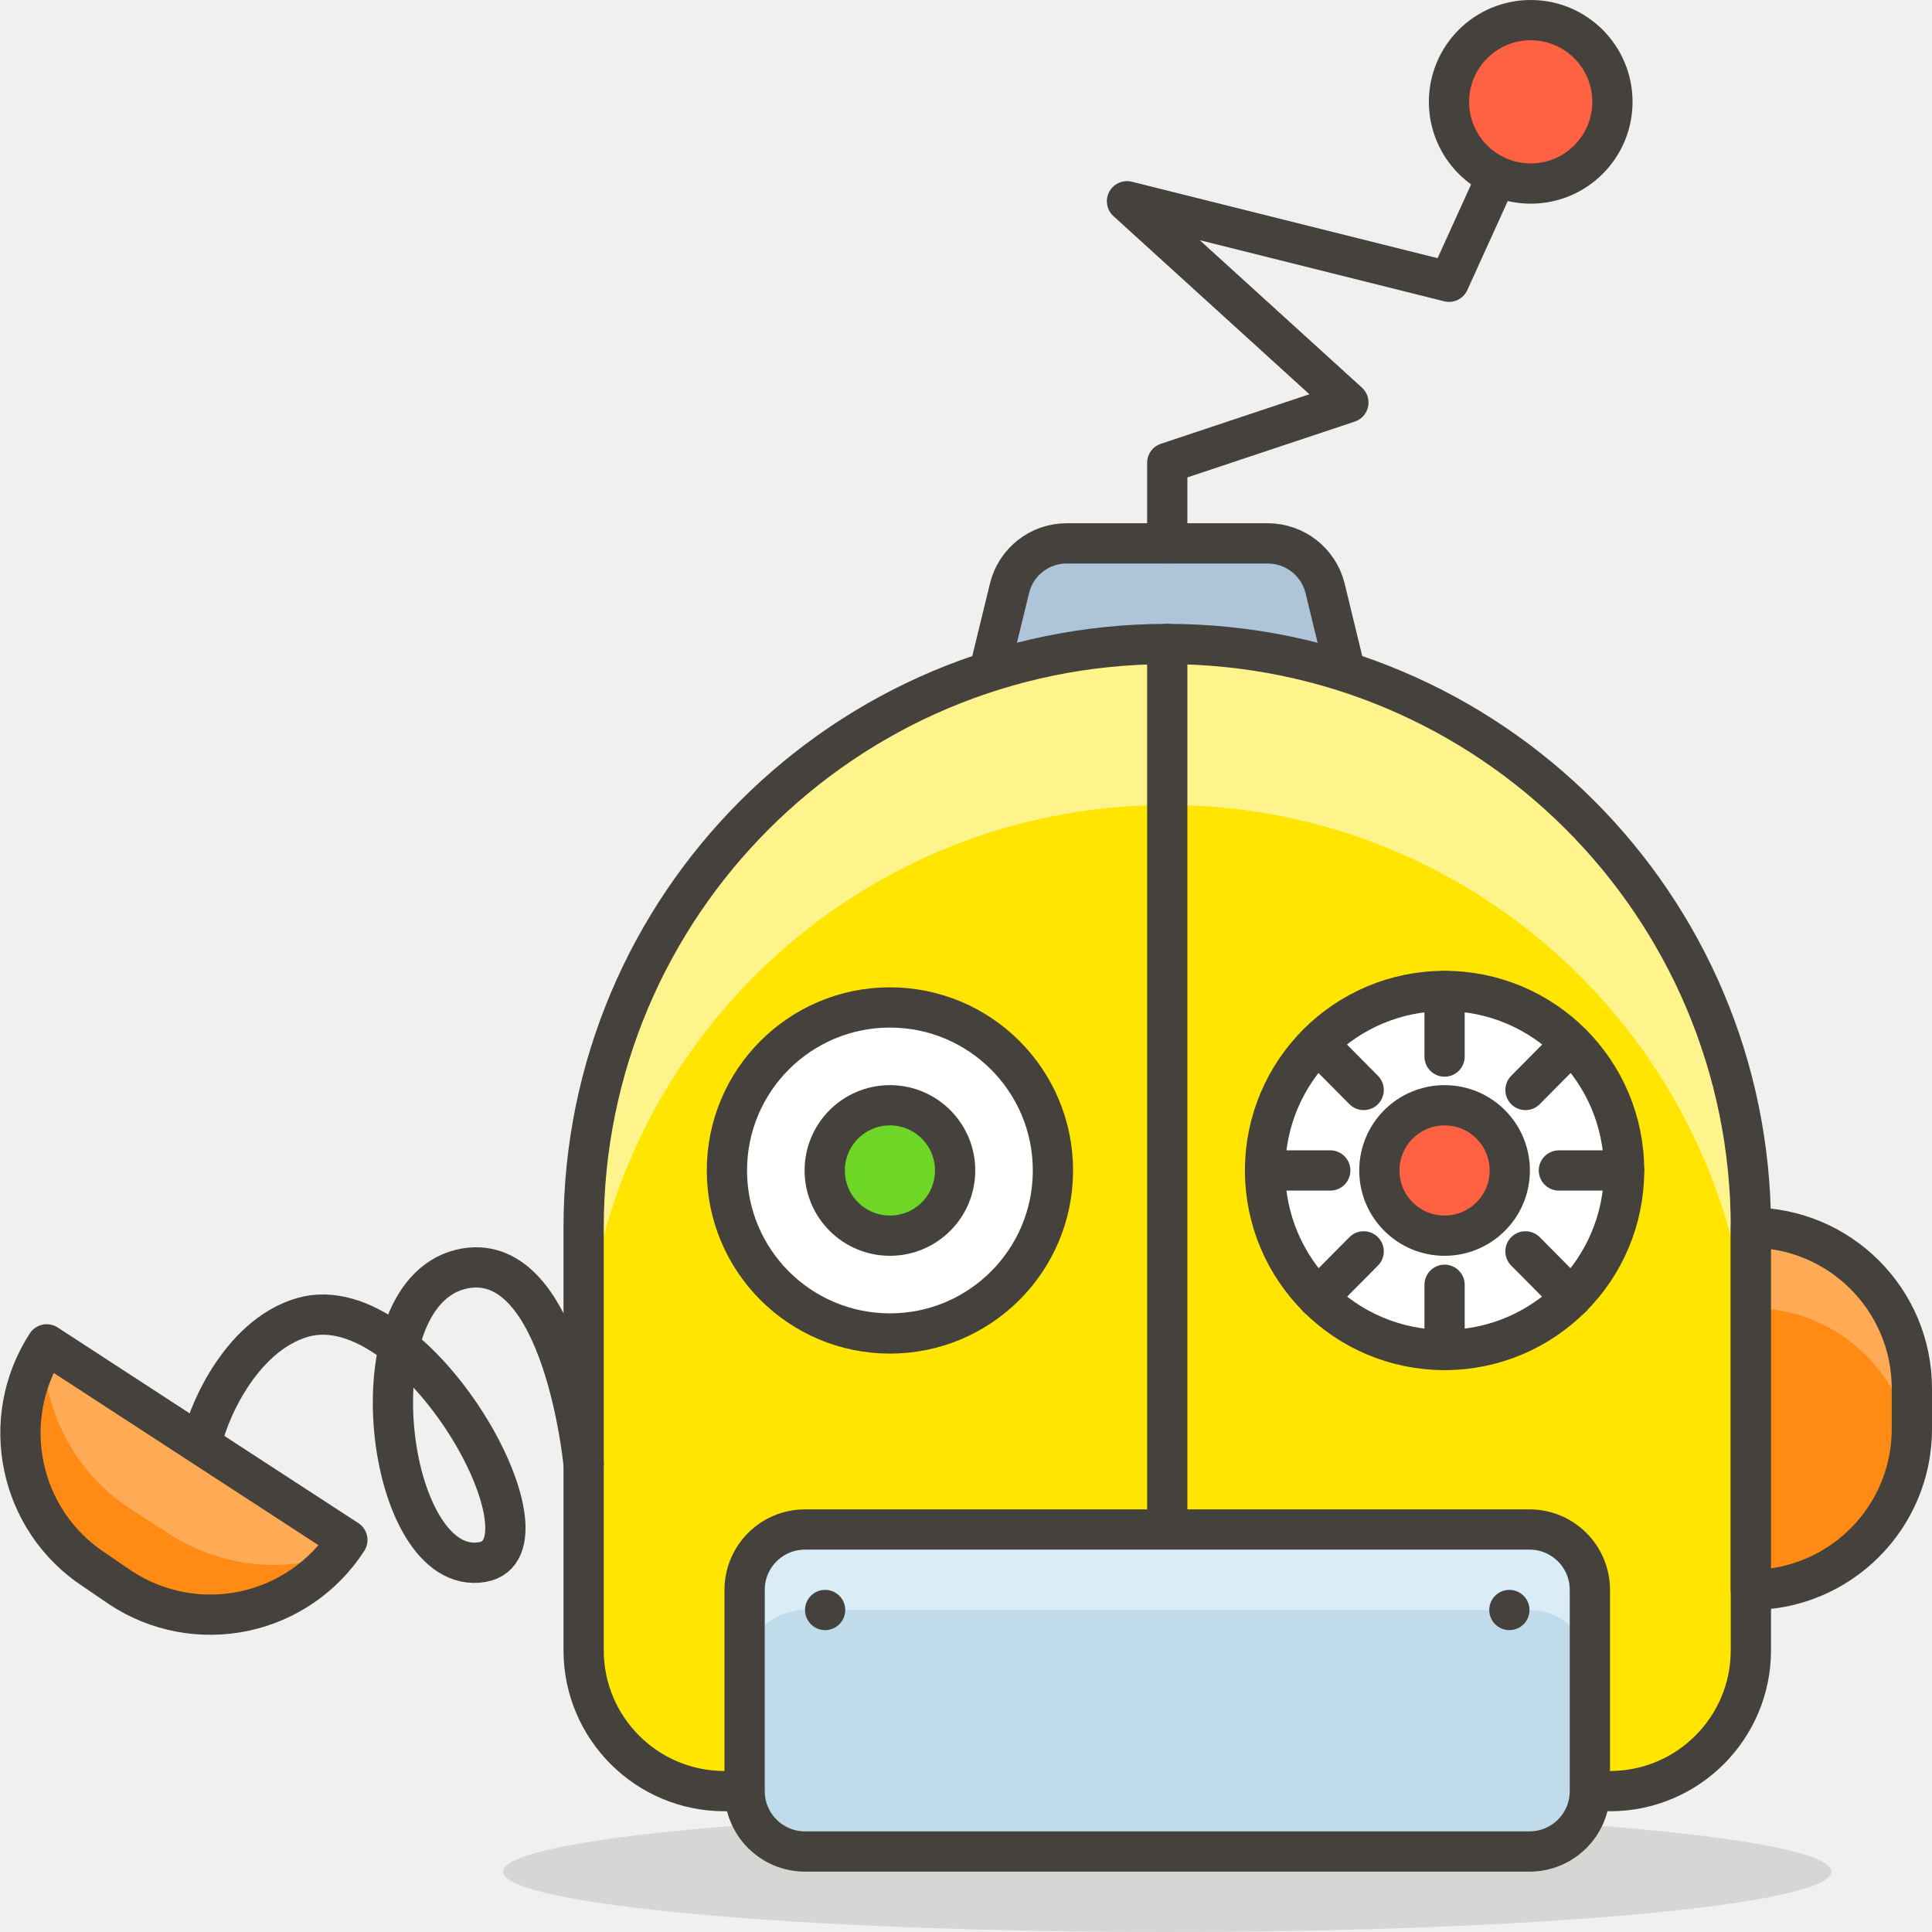
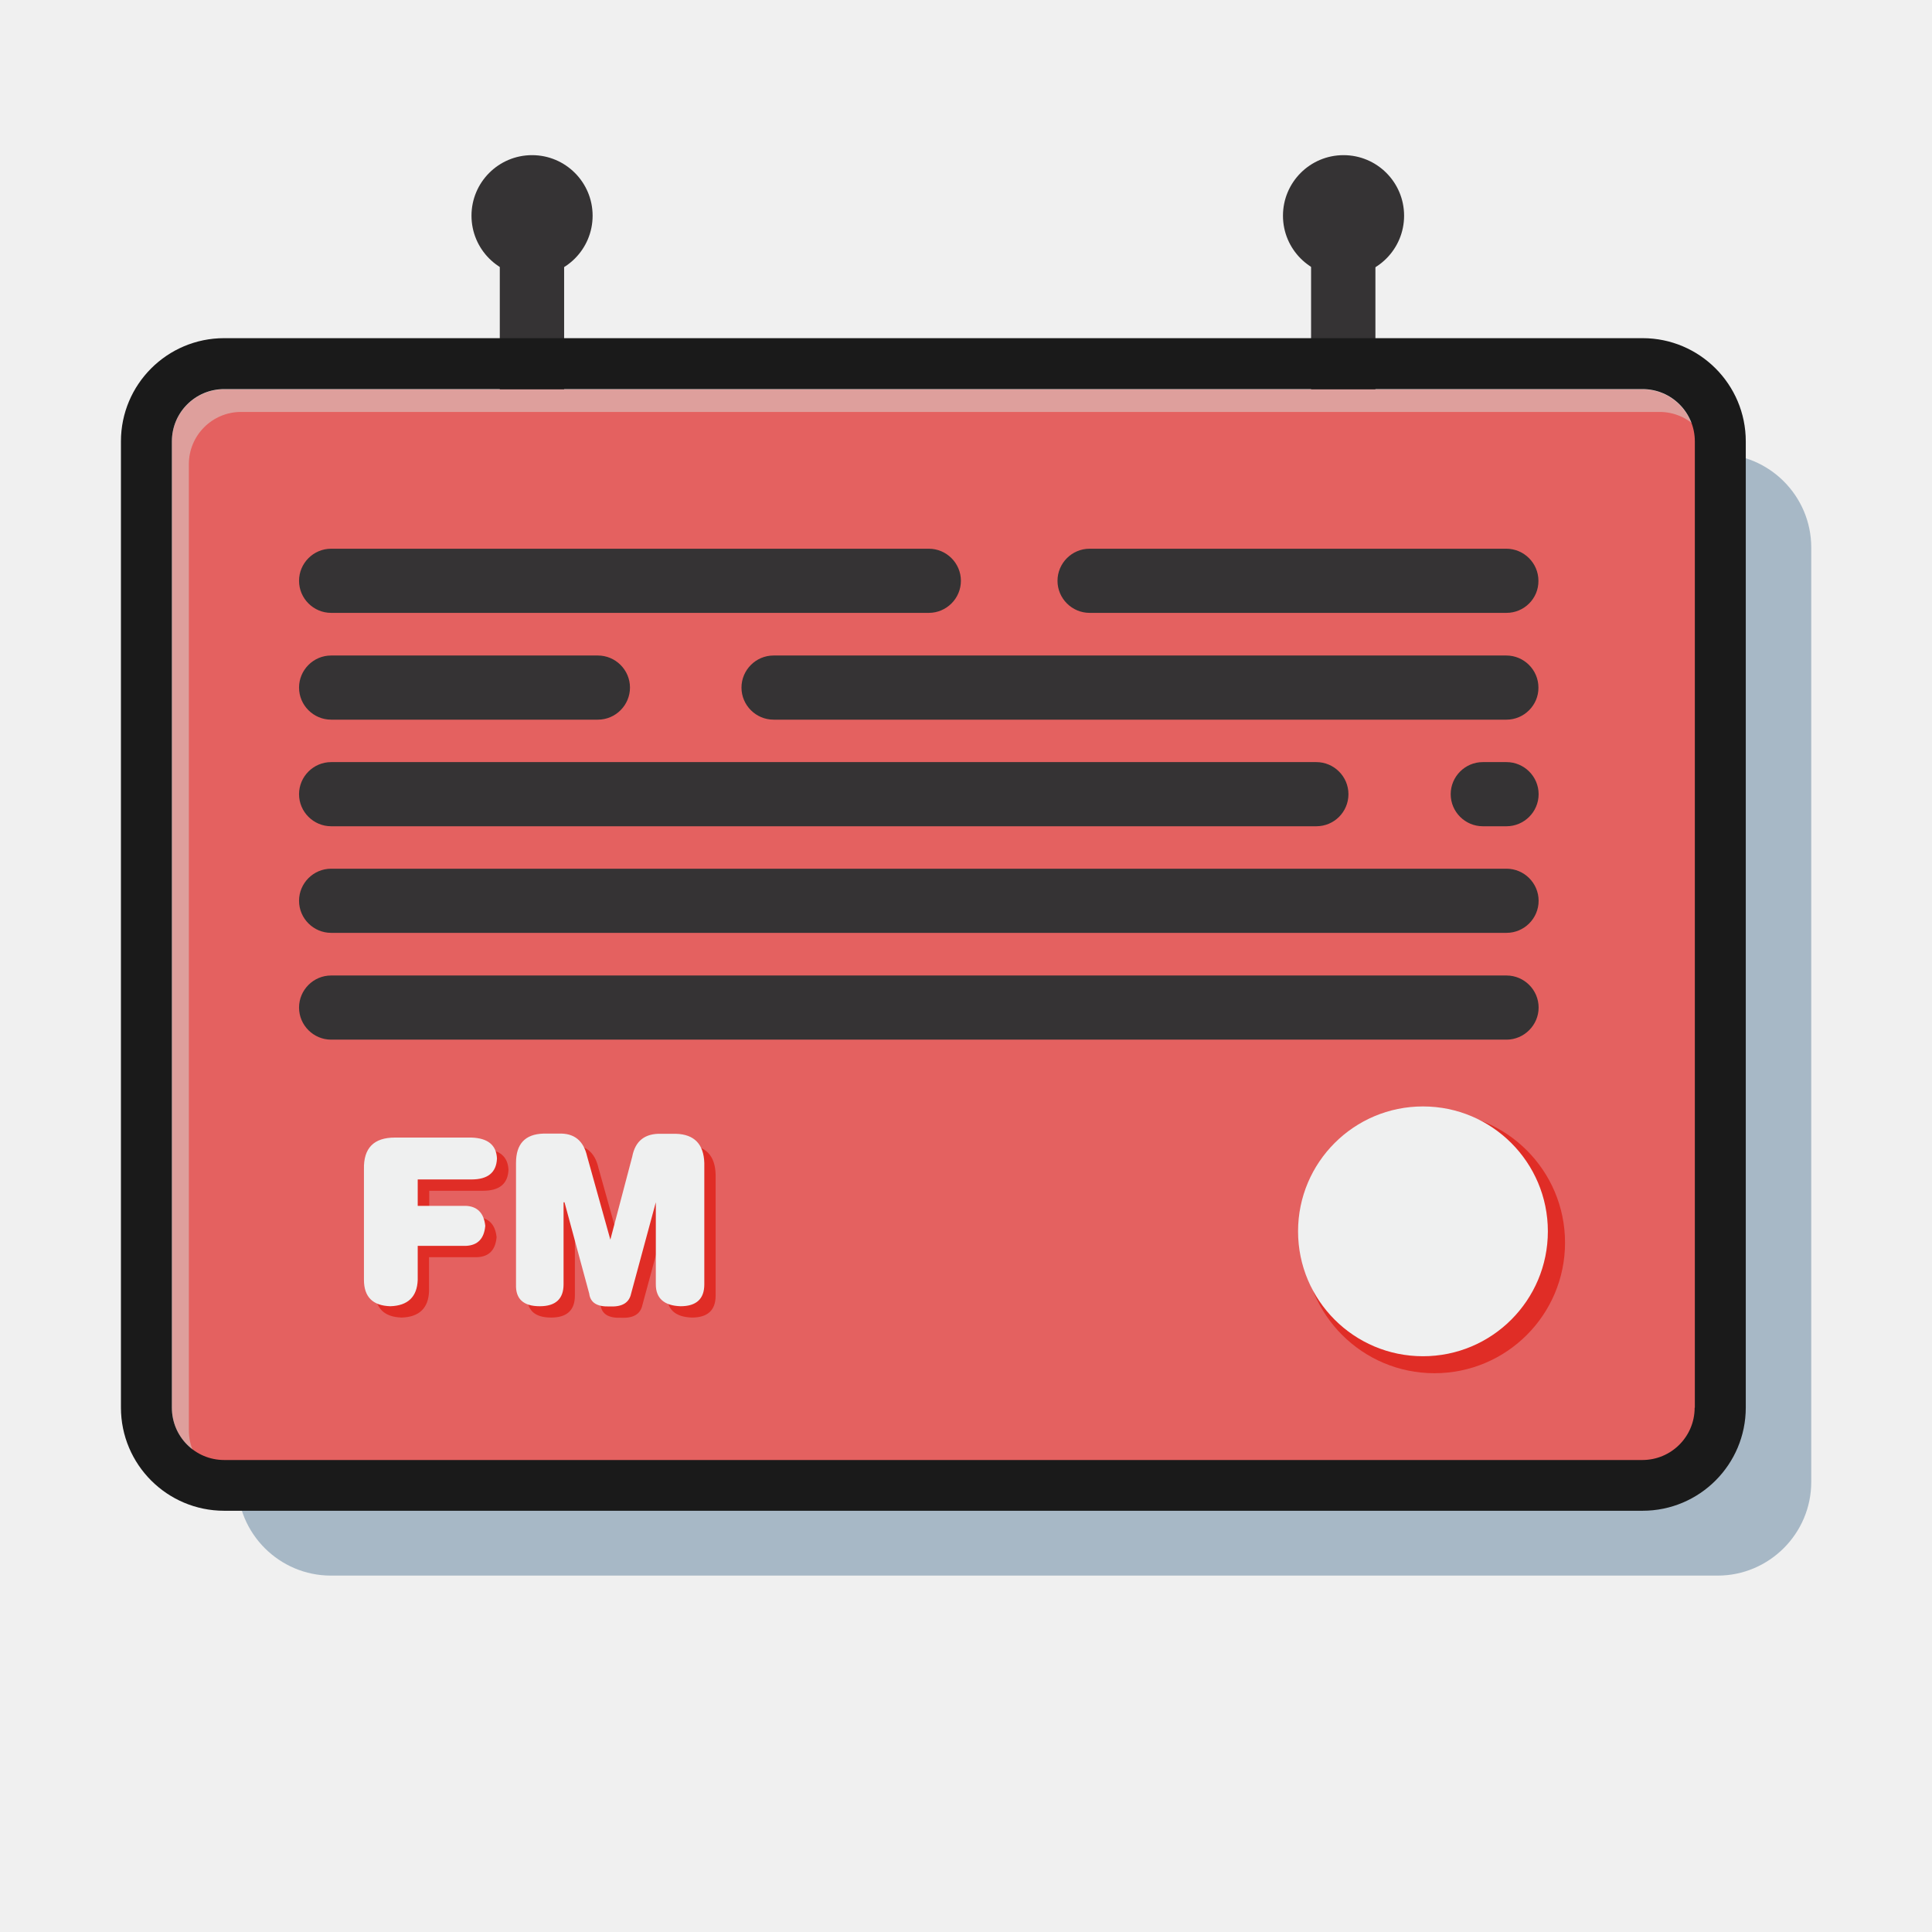
- <svg xmlns="http://www.w3.org/2000/svg" id="Icons" viewBox="0 0 48 48">
-   <defs>
-     <style>.cls-1{fill:#ff8a14;}.cls-2{fill:#adc4d9;}.cls-2,.cls-5,.cls-7,.cls-8,.cls-9{stroke:#45413c;stroke-linecap:round;stroke-linejoin:round;}.cls-3{fill:#ffe500;}.cls-4{fill:#fff48c;}.cls-5{fill:none;}.cls-13,.cls-6{fill:#45413c;}.cls-6{opacity:0.15;}.cls-7{fill:#fff;}.cls-8{fill:#ff6242;}.cls-9{fill:#6dd627;}.cls-10{fill:#ffaa54;}.cls-11{fill:#c0dceb;}.cls-12{fill:#daedf7;}</style>
-   </defs>
-   <path id="_Path_" data-name="&lt;Path&gt;" class="cls-1" d="M2.34,39A4.06,4.06,0,0,1,1.16,33.4l7.47,4.86A4.05,4.05,0,0,1,3,39.45Z" />
-   <path id="_Path_2" data-name="&lt;Path&gt;" class="cls-2" d="M33.5,17h-9l.58-2.38A1.46,1.46,0,0,1,26.5,13.5h5a1.47,1.47,0,0,1,1.42,1.11Z" />
-   <path class="cls-3" d="M29,16A14.5,14.5,0,0,0,14.5,30.5V41A3.5,3.5,0,0,0,18,44.5H40A3.5,3.5,0,0,0,43.5,41V30.5A14.5,14.5,0,0,0,29,16Z" />
-   <path class="cls-4" d="M29,16A14.5,14.5,0,0,0,14.5,30.5v4a14.5,14.5,0,0,1,29,0v-4A14.5,14.5,0,0,0,29,16Z" />
-   <path class="cls-5" d="M29,16A14.5,14.5,0,0,0,14.5,30.5V41A3.5,3.5,0,0,0,18,44.5H40A3.5,3.5,0,0,0,43.5,41V30.5A14.5,14.5,0,0,0,29,16Z" />
-   <ellipse id="_Ellipse_" data-name="&lt;Ellipse&gt;" class="cls-6" cx="29" cy="46.5" rx="16.5" ry="1.5" />
-   <circle id="_Ellipse_2" data-name="&lt;Ellipse&gt;" class="cls-7" cx="35.89" cy="29.08" r="4.46" />
-   <circle id="_Ellipse_3" data-name="&lt;Ellipse&gt;" class="cls-8" cx="35.89" cy="29.08" r="1.62" />
-   <circle id="_Ellipse_4" data-name="&lt;Ellipse&gt;" class="cls-7" cx="22.11" cy="29.08" r="4.05" />
-   <circle id="_Ellipse_5" data-name="&lt;Ellipse&gt;" class="cls-9" cx="22.11" cy="29.08" r="1.62" />
-   <line id="_Line_" data-name="&lt;Line&gt;" class="cls-5" x1="29" y1="16" x2="29" y2="38" />
-   <line id="_Line_2" data-name="&lt;Line&gt;" class="cls-5" x1="35.89" y1="26.25" x2="35.89" y2="24.62" />
-   <line id="_Line_3" data-name="&lt;Line&gt;" class="cls-5" x1="37.9" y1="27.08" x2="39.04" y2="25.93" />
-   <line id="_Line_4" data-name="&lt;Line&gt;" class="cls-5" x1="38.73" y1="29.08" x2="40.35" y2="29.08" />
-   <line id="_Line_5" data-name="&lt;Line&gt;" class="cls-5" x1="37.9" y1="31.09" x2="39.04" y2="32.24" />
-   <line id="_Line_6" data-name="&lt;Line&gt;" class="cls-5" x1="35.89" y1="31.92" x2="35.89" y2="33.54" />
-   <line id="_Line_7" data-name="&lt;Line&gt;" class="cls-5" x1="33.88" y1="31.09" x2="32.74" y2="32.24" />
-   <line id="_Line_8" data-name="&lt;Line&gt;" class="cls-5" x1="33.05" y1="29.08" x2="31.43" y2="29.08" />
-   <line id="_Line_9" data-name="&lt;Line&gt;" class="cls-5" x1="33.88" y1="27.08" x2="32.74" y2="25.93" />
-   <polyline id="_Path_3" data-name="&lt;Path&gt;" class="cls-5" points="29 13.5 29 11.5 33.5 10 28 5 36 7 38.03 2.53" />
-   <circle id="_Ellipse_6" data-name="&lt;Ellipse&gt;" class="cls-8" cx="38.03" cy="2.53" r="2.03" />
-   <path id="_Path_4" data-name="&lt;Path&gt;" class="cls-5" d="M14.5,36.38s-.5-5.27-2.93-4.87c-2.88.49-2,7.71.41,7.3,2-.34-1.62-6.89-4.46-6.08C5.93,33.19,5.1,35.25,5,35.92" />
-   <path id="_Path_5" data-name="&lt;Path&gt;" class="cls-10" d="M1.08,33.55a4.76,4.76,0,0,0,2.26,4l.77.5a4.81,4.81,0,0,0,4.26.57,2,2,0,0,0,.26-.32L1.16,33.4A1.09,1.09,0,0,0,1.08,33.55Z" />
-   <path id="_Path_6" data-name="&lt;Path&gt;" class="cls-5" d="M2.34,39A4.06,4.06,0,0,1,1.16,33.4l7.47,4.86A4.05,4.05,0,0,1,3,39.45Z" />
-   <path class="cls-1" d="M47.5,35.5a4,4,0,0,1-4,4v-9a4,4,0,0,1,4,4Z" />
-   <path class="cls-10" d="M43.5,30.5v2a4,4,0,0,1,4,3.5,4.07,4.07,0,0,0,0-.5v-1A4,4,0,0,0,43.5,30.5Z" />
-   <path class="cls-5" d="M47.5,35.5a4,4,0,0,1-4,4v-9a4,4,0,0,1,4,4Z" />
-   <rect class="cls-11" x="18.5" y="38" width="21" height="8" rx="1.5" ry="1.5" />
-   <path class="cls-12" d="M38,38H20a1.5,1.5,0,0,0-1.5,1.5v2A1.5,1.5,0,0,1,20,40H38a1.5,1.5,0,0,1,1.5,1.5v-2A1.5,1.5,0,0,0,38,38Z" />
-   <rect class="cls-5" x="18.5" y="38" width="21" height="8" rx="1.5" ry="1.5" />
-   <path class="cls-13" d="M20.5,39.5a.5.5,0,1,0,.5.5.5.5,0,0,0-.5-.5Z" />
-   <path class="cls-13" d="M37.5,39.5a.5.5,0,1,0,.5.5.5.5,0,0,0-.5-.5Z" />
+ <svg xmlns="http://www.w3.org/2000/svg" viewBox="0 0 1024 1024" class="icon" version="1.1" fill="#000000">
+   <g id="SVGRepo_bgCarrier" stroke-width="0" />
+   <g id="SVGRepo_tracerCarrier" stroke-linecap="round" stroke-linejoin="round" />
+   <g id="SVGRepo_iconCarrier">
+     <path d="M729 117.133v339.5c0 3.1-2.5 5.7-5.7 5.7h-22.7c-3.1 0-5.7-2.5-5.7-5.7V117.133c0-3.1 2.5-5.7 5.7-5.7h22.7c3.2 0 5.7 2.6 5.7 5.7z" fill="#353334" />
+     <path d="M712.1 114.333m-32.1 0a32.1 32.1 0 1 0 64.2 0 32.1 32.1 0 1 0-64.2 0Z" fill="#353334" />
+     <path d="M299 117.133v339.5c0 3.1-2.5 5.7-5.7 5.7h-22.7c-3.1 0-5.7-2.5-5.7-5.7V117.133c0-3.1 2.5-5.7 5.7-5.7h22.7c3.2 0 5.7 2.6 5.7 5.7z" fill="#353334" />
+     <path d="M282 114.333m-32.1 0a32.1 32.1 0 1 0 64.2 0 32.1 32.1 0 1 0-64.2 0Z" fill="#353334" />
+     <path d="M910.4 835.1h-735c-27.4 0-49.6-22.3-49.6-49.6V290.2c0-27.4 22.3-49.6 49.6-49.6h735c27.4 0 49.6 22.3 49.6 49.6v495.3c0 27.3-22.3 49.6-49.6 49.6z" fill="#A7B8C6" />
+     <path d="M870.6 206.333H118.8c-15.3 0-27.7 12.4-27.7 27.7v512.1c0 15.3 12.4 27.7 27.7 27.7h751.8c15.3 0 27.7-12.4 27.7-27.7V233.933c-0.1-15.2-12.5-27.6-27.7-27.6z" fill="#DE9F9C" />
+     <path d="M879.6 218.333H127.8c-15.3 0-27.7 12.4-27.7 27.7v512.1c0 15.3 12.4 27.7 27.7 27.7h751.8c15.3 0 27.7-12.4 27.7-27.7V245.933c0-15.2-12.4-27.6-27.7-27.6z" fill="#E46160" />
+     <path d="M798.5 324.833h-221c-9.3 0-17-7.6-17-17 0-9.3 7.6-17 17-17h220.9c9.3 0 17 7.6 17 17 0.1 9.4-7.6 17-16.9 17zM316.9 381.433H175.5c-9.3 0-17-7.6-17-17 0-9.3 7.6-17 17-17h141.4c9.3 0 17 7.6 17 17 0 9.3-7.6 17-17 17zM697.7 437.933H175.5c-9.3 0-17-7.6-17-17 0-9.3 7.6-17 17-17h522.2c9.3 0 17 7.6 17 17s-7.6 17-17 17zM798.5 494.433h-623c-9.3 0-17-7.6-17-17 0-9.3 7.6-17 17-17h623c9.3 0 17 7.6 17 17s-7.7 17-17 17zM798.5 551.033h-623c-9.3 0-17-7.6-17-17 0-9.3 7.6-17 17-17h623c9.3 0 17 7.6 17 17 0 9.3-7.7 17-17 17zM492.3 324.833H175.5c-9.3 0-17-7.6-17-17 0-9.3 7.6-17 17-17h316.8c9.3 0 17 7.6 17 17s-7.7 17-17 17zM798.5 381.433H410c-9.3 0-17-7.6-17-17 0-9.3 7.6-17 17-17h388.4c9.3 0 17 7.6 17 17 0.1 9.3-7.6 17-16.9 17z" fill="#353334" />
+     <path d="M760.3 658.633m-69.2 0a69.2 69.2 0 1 0 138.4 0 69.2 69.2 0 1 0-138.4 0Z" fill="#E02D26" />
+     <path d="M798.5 437.933h-12.6c-9.3 0-17-7.6-17-17 0-9.3 7.6-17 17-17h12.6c9.3 0 17 7.6 17 17s-7.7 17-17 17z" fill="#353334" />
+     <path d="M754.2 652.633m-66.2 0a66.2 66.2 0 1 0 132.4 0 66.2 66.2 0 1 0-132.4 0Z" fill="#EFF0F0" />
+     <path d="M227.4 645.133H253c6.1 0.3 9.5 3.9 10.2 10.6-0.6 6.8-4 10.3-10.2 10.6h-25.6v18c-0.3 9-5.2 13.7-14.5 14-9.4-0.3-14-5-14-14v-58.5c-0.3-11.3 5.2-16.9 16.4-16.9H256c8.7 0.3 13.2 4 13.5 11.1-0.3 7.4-4.8 11.1-13.5 11.1h-28.5v14zM329.5 663.033l11.6-44c1.6-8.4 6.8-12.4 15.5-12.1h7.7c9.7 0.3 14.7 5.5 15 15.5v64.3c0 7.7-4.2 11.6-12.6 11.6-8.7-0.3-13.1-4.2-13.1-11.6v-43.5l-13.1 48.4c-1 4.8-4.7 7.1-11.1 6.8-6.8 0.3-10.5-1.9-11.1-6.8l-13.1-48.4h-0.5v43.5c0 7.7-4.2 11.6-12.6 11.6-8.7 0-12.9-3.9-12.6-11.6v-64.3c0-10 4.8-15.2 14.5-15.5h8.2c8.1-0.3 13.1 3.7 15 12.1l12.3 44z" fill="#E02D26" />
+     <path d="M870.6 179.233H118.8c-30.2 0-54.7 24.5-54.7 54.7v512.1c0 30.2 24.5 54.7 54.7 54.7h751.8c30.2 0 54.7-24.5 54.7-54.7V233.933c0-30.2-24.5-54.7-54.7-54.7z m27.6 566.9c0 15.3-12.4 27.7-27.7 27.7H118.8c-15.3 0-27.7-12.4-27.7-27.7V233.933c0-15.3 12.4-27.7 27.7-27.7h751.8c15.3 0 27.7 12.4 27.7 27.7v512.2z" fill="#1A1A1A" />
+     <path d="M221.4 639.133H247c6.1 0.3 9.5 3.9 10.2 10.6-0.6 6.8-4 10.3-10.2 10.6h-25.6v18c-0.3 9-5.2 13.7-14.5 14-9.4-0.3-14-5-14-14v-58.5c-0.3-11.3 5.2-16.9 16.4-16.9h40.6c8.7 0.3 13.2 4 13.5 11.1-0.3 7.4-4.8 11.1-13.5 11.1h-28.5v14zM323.5 657.033l11.6-44c1.6-8.4 6.8-12.4 15.5-12.1h7.7c9.7 0.3 14.7 5.5 15 15.5v64.3c0 7.7-4.2 11.6-12.6 11.6-8.7-0.3-13.1-4.2-13.1-11.6v-43.5l-13.1 48.4c-1 4.8-4.7 7.1-11.1 6.8-6.8 0.3-10.5-1.9-11.1-6.8l-13.1-48.4h-0.5v43.5c0 7.7-4.2 11.6-12.6 11.6-8.7 0-12.9-3.9-12.6-11.6V616.333c0-10 4.8-15.2 14.5-15.5h8.2c8.1-0.3 13.1 3.7 15 12.1l12.3 44.1z" fill="#EFF0F0" />
+   </g>
</svg>
